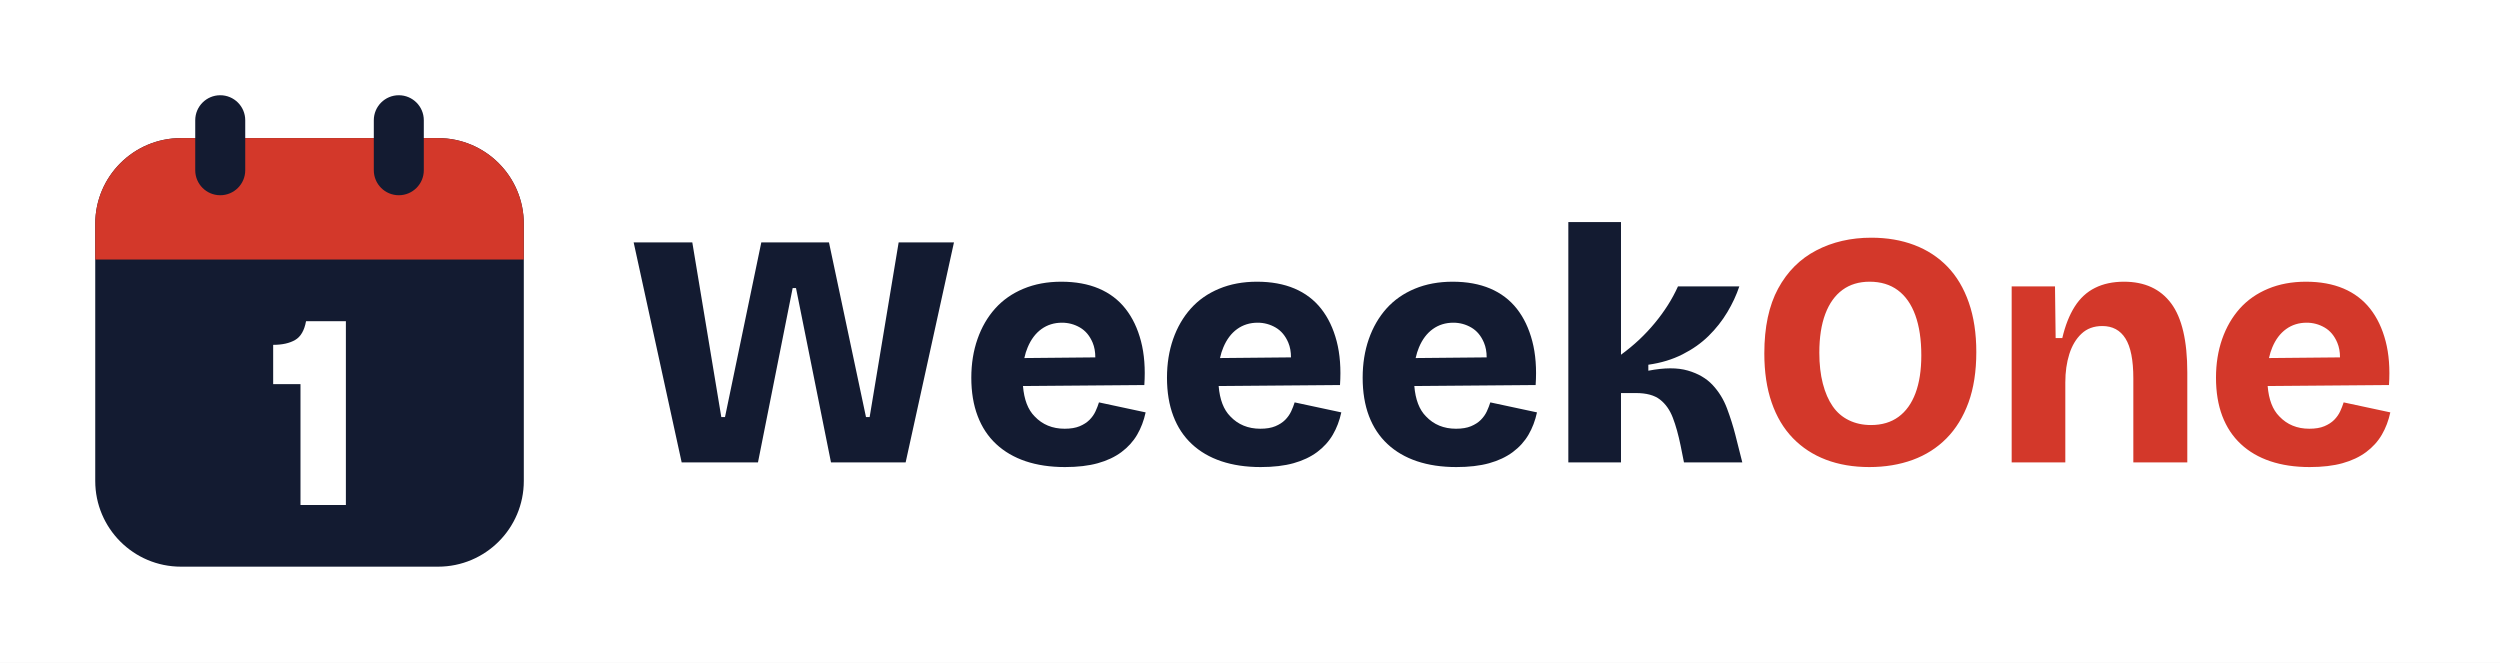
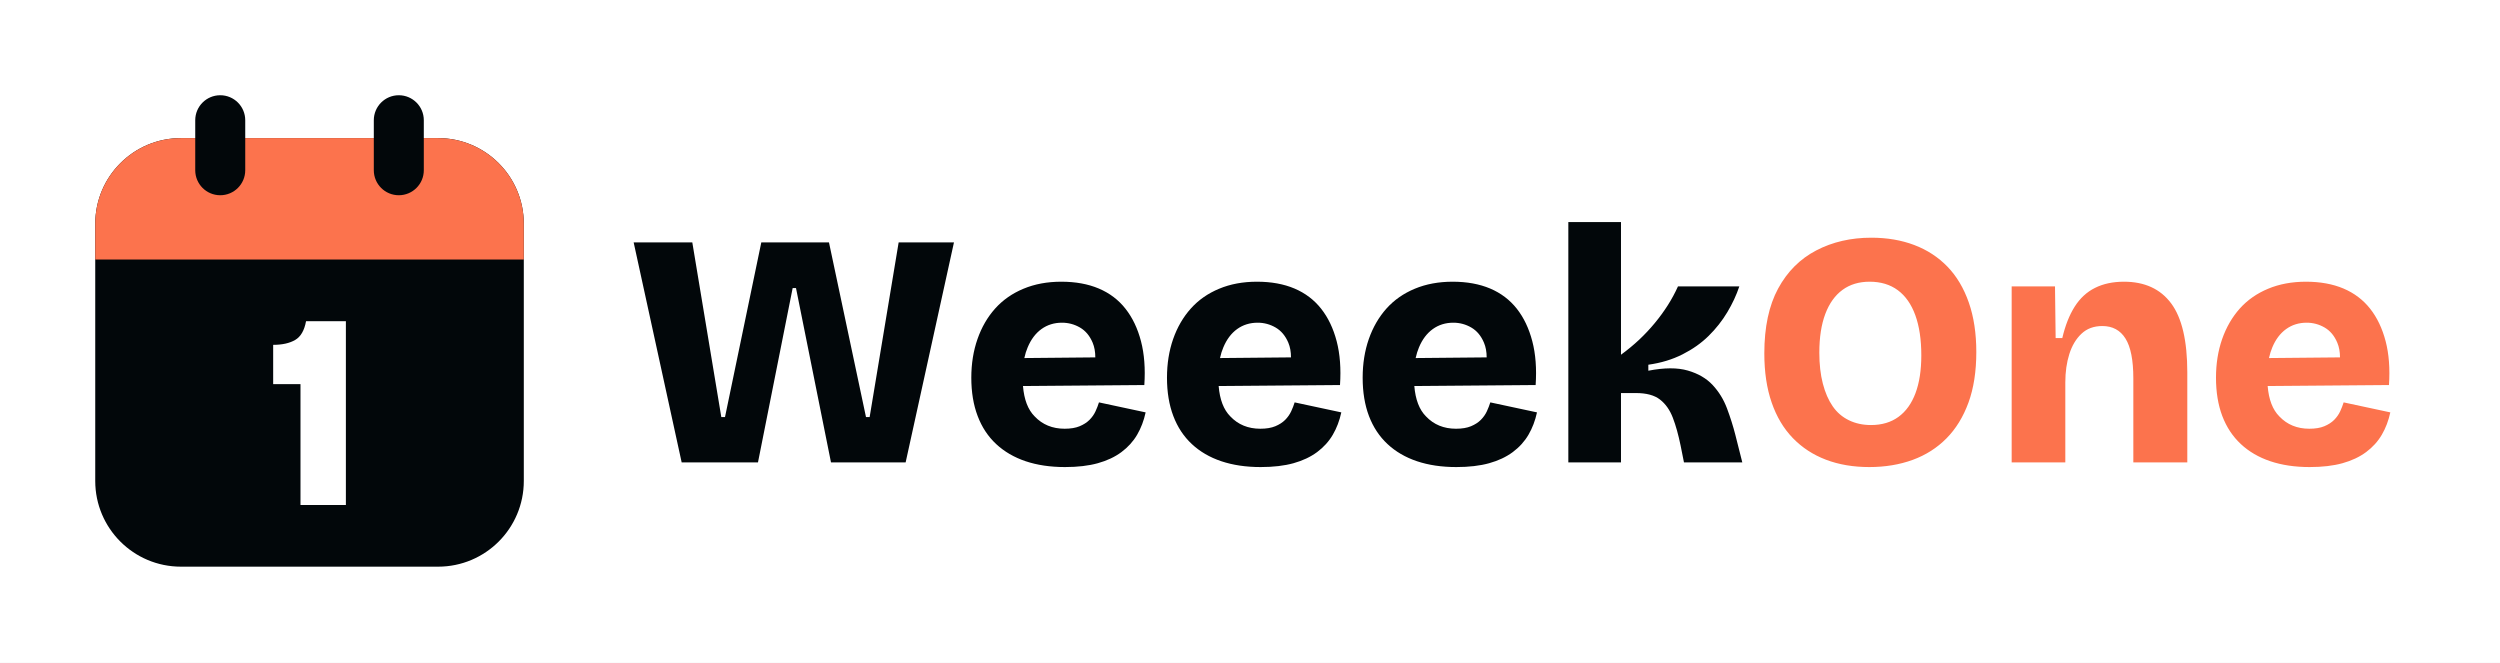
<svg xmlns="http://www.w3.org/2000/svg" viewBox="0 0 630 167" width="630" height="167" role="img" aria-label="WeeekOne">
  <rect width="630" height="167" fill="#FFFFFF" />
  <g transform="translate(24 24) scale(0.9)">
    <defs>
      <clipPath id="c42nkc">
        <rect x="0" y="12" width="120" height="120" rx="24" />
      </clipPath>
    </defs>
    <g clip-path="url(#c42nkc)">
-       <rect x="0" y="12" width="120" height="120" fill="#131B31" />
-       <rect x="0" y="12" width="120" height="34" fill="#D3382A" />
+       <rect x="0" y="12" width="120" height="120" fill="#02070A" />
+       <rect x="0" y="12" width="120" height="34" fill="#FC734D" />
    </g>
-     <rect x="28" y="0" width="14" height="28" rx="7" fill="#131B31" />
-     <rect x="78" y="0" width="14" height="28" rx="7" fill="#131B31" />
+     <rect x="28" y="0" width="14" height="28" rx="7" fill="#02070A" />
+     <rect x="78" y="0" width="14" height="28" rx="7" fill="#02070A" />
    <path d="M70.18 114.74L57.47 114.74L57.47 80.89L49.82 80.89L49.82 69.89Q53.64 69.89 55.98 68.52Q58.32 67.16 59.03 63.26L59.03 63.26L70.18 63.26L70.18 114.74Z" fill="#FFFFFF" />
  </g>
-   <path d="M191.01 116.52L171.78 116.52L159.68 61.08L174.46 61.08L181.77 105.10L182.70 105.10L191.85 61.08L208.90 61.08L218.23 105.10L219.15 105.10L226.46 61.08L240.40 61.08L228.22 116.52L209.41 116.52L200.59 72.59L199.75 72.59L191.01 116.52ZM268.38 117.70L268.38 117.70Q262.83 117.70 258.46 116.23Q254.10 114.76 251.03 111.90Q247.96 109.04 246.37 104.84Q244.77 100.64 244.77 95.18L244.77 95.18Q244.77 89.89 246.33 85.44Q247.88 80.99 250.78 77.75Q253.68 74.52 257.92 72.76Q262.16 70.99 267.45 70.99L267.45 70.99Q272.83 70.99 276.90 72.71Q280.98 74.44 283.62 77.80Q286.27 81.16 287.53 85.99Q288.79 90.82 288.37 97.03L288.37 97.03L257.79 97.28Q258.21 102.41 260.73 104.93L260.73 104.93Q263.67 108.04 268.29 108.04L268.29 108.04Q270.56 108.04 272.07 107.41Q273.58 106.78 274.55 105.81Q275.52 104.84 276.06 103.67Q276.61 102.49 276.94 101.40L276.94 101.40L288.70 103.92Q288.03 107.03 286.56 109.55Q285.09 112.07 282.61 113.92Q280.14 115.76 276.65 116.73Q273.16 117.70 268.38 117.70ZM258.13 90.23L258.13 90.23L276.02 90.06Q276.02 87.96 275.35 86.36L275.35 86.36Q274.26 83.76 272.16 82.54Q270.06 81.32 267.62 81.32L267.62 81.32Q264.68 81.32 262.45 82.92Q260.23 84.52 258.97 87.54L258.97 87.54Q258.46 88.72 258.13 90.23ZM317.68 117.70L317.68 117.70Q312.14 117.70 307.77 116.23Q303.40 114.76 300.34 111.90Q297.27 109.04 295.68 104.84Q294.08 100.64 294.08 95.18L294.08 95.18Q294.08 89.89 295.63 85.44Q297.19 80.99 300.09 77.75Q302.98 74.52 307.23 72.76Q311.47 70.99 316.76 70.99L316.76 70.99Q322.14 70.99 326.21 72.71Q330.28 74.44 332.93 77.80Q335.58 81.16 336.84 85.99Q338.10 90.82 337.68 97.03L337.68 97.03L307.10 97.28Q307.52 102.41 310.04 104.93L310.04 104.93Q312.98 108.04 317.60 108.04L317.60 108.04Q319.87 108.04 321.38 107.41Q322.89 106.78 323.86 105.81Q324.82 104.84 325.37 103.67Q325.92 102.49 326.25 101.40L326.25 101.40L338.01 103.92Q337.34 107.03 335.87 109.55Q334.40 112.07 331.92 113.92Q329.44 115.76 325.96 116.73Q322.47 117.70 317.68 117.70ZM307.44 90.23L307.44 90.23L325.33 90.06Q325.33 87.96 324.66 86.36L324.66 86.36Q323.56 83.76 321.46 82.54Q319.36 81.32 316.93 81.32L316.93 81.32Q313.99 81.32 311.76 82.92Q309.54 84.52 308.28 87.54L308.28 87.54Q307.77 88.72 307.44 90.23ZM366.99 117.70L366.99 117.70Q361.45 117.70 357.08 116.23Q352.71 114.76 349.65 111.90Q346.58 109.04 344.98 104.84Q343.39 100.64 343.39 95.18L343.39 95.18Q343.39 89.89 344.94 85.44Q346.50 80.99 349.39 77.75Q352.29 74.52 356.53 72.76Q360.78 70.99 366.07 70.99L366.07 70.99Q371.44 70.99 375.52 72.71Q379.59 74.44 382.24 77.80Q384.88 81.16 386.14 85.99Q387.40 90.82 386.98 97.03L386.98 97.03L356.41 97.28Q356.83 102.41 359.35 104.93L359.35 104.93Q362.29 108.04 366.91 108.04L366.91 108.04Q369.18 108.04 370.69 107.41Q372.20 106.78 373.17 105.81Q374.13 104.84 374.68 103.67Q375.22 102.49 375.56 101.40L375.56 101.40L387.32 103.92Q386.65 107.03 385.18 109.55Q383.71 112.07 381.23 113.92Q378.75 115.76 375.27 116.73Q371.78 117.70 366.99 117.70ZM356.74 90.23L356.74 90.23L374.64 90.06Q374.64 87.96 373.96 86.36L373.96 86.36Q372.87 83.76 370.77 82.54Q368.67 81.32 366.24 81.32L366.24 81.32Q363.30 81.32 361.07 82.92Q358.84 84.52 357.58 87.54L357.58 87.54Q357.08 88.72 356.74 90.23ZM408.49 116.52L395.22 116.52L395.22 55.96L408.49 55.96L408.49 89.39Q410.92 87.62 413.07 85.61Q415.21 83.59 417.01 81.41Q418.82 79.22 420.29 76.91Q421.76 74.60 422.85 72.17L422.85 72.17L438.31 72.17Q437.22 75.44 435.28 78.68Q433.35 81.91 430.58 84.64Q427.81 87.37 423.99 89.30Q420.16 91.24 415.38 91.91L415.38 91.91L415.38 93.42Q421.42 92.24 425.33 93.38Q429.24 94.51 431.59 97.03Q433.94 99.55 435.20 102.91Q436.46 106.27 437.30 109.55L437.30 109.55L439.06 116.52L424.36 116.52L423.52 112.32Q422.68 108.20 421.55 105.26Q420.42 102.32 418.32 100.69Q416.22 99.05 412.27 99.05L412.27 99.05L408.49 99.05L408.49 116.52Z" fill="#131B31" />
-   <path d="M471.07 117.70L471.07 117.70Q465.02 117.70 460.15 115.85Q455.28 114 451.79 110.39Q448.30 106.78 446.46 101.44Q444.61 96.11 444.61 89.05L444.61 89.05Q444.61 79.14 448.09 72.71Q451.58 66.29 457.71 63.10Q463.84 59.90 471.57 59.90L471.57 59.90Q477.54 59.90 482.41 61.75Q487.28 63.60 490.77 67.21Q494.25 70.82 496.14 76.24Q498.03 81.66 498.03 88.72L498.03 88.72Q498.03 96.02 496.06 101.44Q494.08 106.86 490.51 110.47Q486.94 114.08 481.99 115.89Q477.03 117.70 471.07 117.70ZM471.49 107.11L471.49 107.11Q475.60 107.11 478.42 105.05Q481.23 103.00 482.70 99.09Q484.17 95.18 484.17 89.56L484.17 89.56Q484.17 83.59 482.66 79.43Q481.15 75.28 478.25 73.13Q475.35 70.99 471.15 70.99L471.15 70.99Q467.12 70.99 464.31 73.05Q461.49 75.11 459.98 79.10Q458.47 83.09 458.47 88.88L458.47 88.88Q458.47 93.25 459.35 96.65Q460.23 100.06 461.83 102.37Q463.42 104.68 465.90 105.89Q468.38 107.11 471.49 107.11ZM520.46 116.52L506.94 116.52L506.94 72.17L517.86 72.17L518.02 85.19L519.70 85.19Q520.80 80.48 522.81 77.29Q524.83 74.10 527.94 72.55Q531.04 70.99 535.24 70.99L535.24 70.99Q543.06 70.99 547.13 76.45Q551.20 81.91 551.20 93.84L551.20 93.84L551.20 116.52L537.60 116.52L537.60 95.35Q537.60 88.46 535.62 85.31Q533.65 82.16 529.78 82.16L529.78 82.16Q526.59 82.16 524.53 84.10Q522.48 86.03 521.47 89.22Q520.46 92.41 520.46 96.36L520.46 96.36L520.46 116.52ZM582.03 117.70L582.03 117.70Q576.49 117.70 572.12 116.23Q567.75 114.76 564.69 111.90Q561.62 109.04 560.02 104.84Q558.43 100.64 558.43 95.18L558.43 95.18Q558.43 89.89 559.98 85.44Q561.54 80.99 564.43 77.75Q567.33 74.52 571.57 72.76Q575.82 70.99 581.11 70.99L581.11 70.99Q586.48 70.99 590.56 72.71Q594.63 74.44 597.28 77.80Q599.92 81.16 601.18 85.99Q602.44 90.82 602.02 97.03L602.02 97.03L571.45 97.28Q571.87 102.41 574.39 104.93L574.39 104.93Q577.33 108.04 581.95 108.04L581.95 108.04Q584.22 108.04 585.73 107.41Q587.24 106.78 588.21 105.81Q589.17 104.84 589.72 103.67Q590.26 102.49 590.60 101.40L590.60 101.40L602.36 103.92Q601.69 107.03 600.22 109.55Q598.75 112.07 596.27 113.92Q593.79 115.76 590.31 116.73Q586.82 117.70 582.03 117.70ZM571.78 90.23L571.78 90.23L589.68 90.06Q589.68 87.96 589.00 86.36L589.00 86.36Q587.91 83.76 585.81 82.54Q583.71 81.32 581.28 81.32L581.28 81.32Q578.34 81.32 576.11 82.92Q573.88 84.52 572.62 87.54L572.62 87.54Q572.12 88.72 571.78 90.23Z" fill="#D3382A" />
+   <path d="M191.01 116.52L171.78 116.52L159.68 61.08L174.46 61.08L181.77 105.10L182.70 105.10L191.85 61.08L208.90 61.08L218.23 105.10L219.15 105.10L226.46 61.08L240.40 61.08L228.22 116.52L209.41 116.52L200.59 72.59L199.75 72.59L191.01 116.52ZM268.38 117.70L268.38 117.70Q262.83 117.70 258.46 116.23Q254.10 114.76 251.03 111.90Q247.96 109.04 246.37 104.84Q244.77 100.64 244.77 95.18L244.77 95.18Q244.77 89.89 246.33 85.44Q247.88 80.99 250.78 77.75Q253.68 74.52 257.92 72.76Q262.16 70.99 267.45 70.99L267.45 70.99Q272.83 70.99 276.90 72.71Q280.98 74.44 283.62 77.80Q286.27 81.16 287.53 85.99Q288.79 90.82 288.37 97.03L288.37 97.03L257.79 97.28Q258.21 102.41 260.73 104.93L260.73 104.93Q263.67 108.04 268.29 108.04L268.29 108.04Q270.56 108.04 272.07 107.41Q273.58 106.78 274.55 105.81Q275.52 104.84 276.06 103.67Q276.61 102.49 276.94 101.40L276.94 101.40L288.70 103.92Q288.03 107.03 286.56 109.55Q285.09 112.07 282.61 113.92Q280.14 115.76 276.65 116.73Q273.16 117.70 268.38 117.70ZM258.13 90.23L258.13 90.23L276.02 90.06Q276.02 87.96 275.35 86.36L275.35 86.36Q274.26 83.76 272.16 82.54Q270.06 81.32 267.62 81.32L267.62 81.32Q264.68 81.32 262.45 82.92Q260.23 84.52 258.97 87.54L258.97 87.54Q258.46 88.72 258.13 90.23ZM317.68 117.70L317.68 117.70Q312.14 117.70 307.77 116.23Q303.40 114.76 300.34 111.90Q297.27 109.04 295.68 104.84Q294.08 100.64 294.08 95.18L294.08 95.18Q294.08 89.89 295.63 85.44Q297.19 80.99 300.09 77.75Q302.98 74.52 307.23 72.76Q311.47 70.99 316.76 70.99L316.76 70.99Q322.14 70.99 326.21 72.71Q330.28 74.44 332.93 77.80Q335.58 81.16 336.84 85.99Q338.10 90.82 337.68 97.03L337.68 97.03L307.10 97.28Q307.52 102.41 310.04 104.93L310.04 104.93Q312.98 108.04 317.60 108.04L317.60 108.04Q319.87 108.04 321.38 107.41Q322.89 106.78 323.86 105.81Q324.82 104.84 325.37 103.67Q325.92 102.49 326.25 101.40L326.25 101.40L338.01 103.92Q337.34 107.03 335.87 109.55Q334.40 112.07 331.92 113.92Q329.44 115.76 325.96 116.73Q322.47 117.70 317.68 117.70ZM307.44 90.23L307.44 90.23L325.33 90.06Q325.33 87.96 324.66 86.36L324.66 86.36Q323.56 83.76 321.46 82.54Q319.36 81.32 316.93 81.32L316.93 81.32Q313.99 81.32 311.76 82.92Q309.54 84.52 308.28 87.54L308.28 87.54Q307.77 88.72 307.44 90.23ZM366.99 117.70L366.99 117.70Q361.45 117.70 357.08 116.23Q352.71 114.76 349.65 111.90Q346.58 109.04 344.98 104.84Q343.39 100.64 343.39 95.18L343.39 95.18Q343.39 89.89 344.94 85.44Q346.50 80.99 349.39 77.75Q352.29 74.52 356.53 72.76Q360.78 70.99 366.07 70.99L366.07 70.99Q371.44 70.99 375.52 72.71Q379.59 74.44 382.24 77.80Q384.88 81.16 386.14 85.99Q387.40 90.82 386.98 97.03L386.98 97.03L356.41 97.28Q356.83 102.41 359.35 104.93L359.35 104.93Q362.29 108.04 366.91 108.04L366.91 108.04Q369.18 108.04 370.69 107.41Q372.20 106.78 373.17 105.81Q374.13 104.84 374.68 103.67Q375.22 102.49 375.56 101.40L375.56 101.40L387.32 103.92Q386.65 107.03 385.18 109.55Q383.71 112.07 381.23 113.92Q378.75 115.76 375.27 116.73Q371.78 117.70 366.99 117.70ZM356.74 90.23L356.74 90.23L374.64 90.06Q374.64 87.96 373.96 86.36L373.96 86.36Q372.87 83.76 370.77 82.54Q368.67 81.32 366.24 81.32L366.24 81.32Q363.30 81.32 361.07 82.92Q358.84 84.52 357.58 87.54L357.58 87.54Q357.08 88.72 356.74 90.23ZM408.49 116.52L395.22 116.52L395.22 55.96L408.49 55.96L408.49 89.39Q410.92 87.62 413.07 85.61Q415.21 83.59 417.01 81.41Q418.82 79.22 420.29 76.91Q421.76 74.60 422.85 72.17L422.85 72.17L438.31 72.17Q437.22 75.44 435.28 78.68Q433.35 81.91 430.58 84.64Q427.81 87.37 423.99 89.30Q420.16 91.24 415.38 91.91L415.38 91.91L415.38 93.42Q421.42 92.24 425.33 93.38Q429.24 94.51 431.59 97.03Q433.94 99.55 435.20 102.91Q436.46 106.27 437.30 109.55L437.30 109.55L439.06 116.52L424.36 116.52L423.52 112.32Q422.68 108.20 421.55 105.26Q420.42 102.32 418.32 100.69Q416.22 99.05 412.27 99.05L412.27 99.05L408.49 99.05L408.49 116.52Z" fill="#02070A" />
+   <path d="M471.07 117.70L471.07 117.70Q465.02 117.70 460.15 115.85Q455.28 114 451.79 110.39Q448.30 106.78 446.46 101.44Q444.61 96.11 444.61 89.05L444.61 89.05Q444.61 79.14 448.09 72.71Q451.58 66.29 457.71 63.10Q463.84 59.90 471.57 59.90L471.57 59.90Q477.54 59.90 482.41 61.75Q487.28 63.60 490.77 67.21Q494.25 70.82 496.14 76.24Q498.03 81.66 498.03 88.72L498.03 88.72Q498.03 96.02 496.06 101.44Q494.08 106.86 490.51 110.47Q486.94 114.08 481.99 115.89Q477.03 117.70 471.07 117.70ZM471.49 107.11L471.49 107.11Q475.60 107.11 478.42 105.05Q481.23 103.00 482.70 99.09Q484.17 95.18 484.17 89.56L484.17 89.56Q484.17 83.59 482.66 79.43Q481.15 75.28 478.25 73.13Q475.35 70.99 471.15 70.99L471.15 70.99Q467.12 70.99 464.31 73.05Q461.49 75.11 459.98 79.10Q458.47 83.09 458.47 88.88L458.47 88.88Q458.47 93.25 459.35 96.65Q460.23 100.06 461.83 102.37Q463.42 104.68 465.90 105.89Q468.38 107.11 471.49 107.11ZM520.46 116.52L506.94 116.52L506.94 72.17L517.86 72.17L518.02 85.19L519.70 85.19Q520.80 80.48 522.81 77.29Q524.83 74.10 527.94 72.55Q531.04 70.99 535.24 70.99L535.24 70.99Q543.06 70.99 547.13 76.45Q551.20 81.91 551.20 93.84L551.20 93.84L551.20 116.52L537.60 116.52L537.60 95.35Q537.60 88.46 535.62 85.31Q533.65 82.16 529.78 82.16L529.78 82.16Q526.59 82.16 524.53 84.10Q522.48 86.03 521.47 89.22Q520.46 92.41 520.46 96.36L520.46 96.36L520.46 116.52ZM582.03 117.70L582.03 117.70Q576.49 117.70 572.12 116.23Q567.75 114.76 564.69 111.90Q561.62 109.04 560.02 104.84Q558.43 100.64 558.43 95.18L558.43 95.18Q558.43 89.89 559.98 85.44Q561.54 80.99 564.43 77.75Q567.33 74.52 571.57 72.76Q575.82 70.99 581.11 70.99L581.11 70.99Q586.48 70.99 590.56 72.71Q594.63 74.44 597.28 77.80Q599.92 81.16 601.18 85.99Q602.44 90.82 602.02 97.03L602.02 97.03L571.45 97.28Q571.87 102.41 574.39 104.93L574.39 104.93Q577.33 108.04 581.95 108.04L581.95 108.04Q584.22 108.04 585.73 107.41Q587.24 106.78 588.21 105.81Q589.17 104.84 589.72 103.67Q590.26 102.49 590.60 101.40L590.60 101.40L602.36 103.92Q601.69 107.03 600.22 109.55Q598.75 112.07 596.27 113.92Q593.79 115.76 590.31 116.73Q586.82 117.70 582.03 117.70ZM571.78 90.23L571.78 90.23L589.68 90.06Q589.68 87.96 589.00 86.36L589.00 86.36Q587.91 83.76 585.81 82.54Q583.71 81.32 581.28 81.32L581.28 81.32Q578.34 81.32 576.11 82.92Q573.88 84.52 572.62 87.54L572.62 87.54Q572.12 88.72 571.78 90.23Z" fill="#FC734D" />
</svg>
